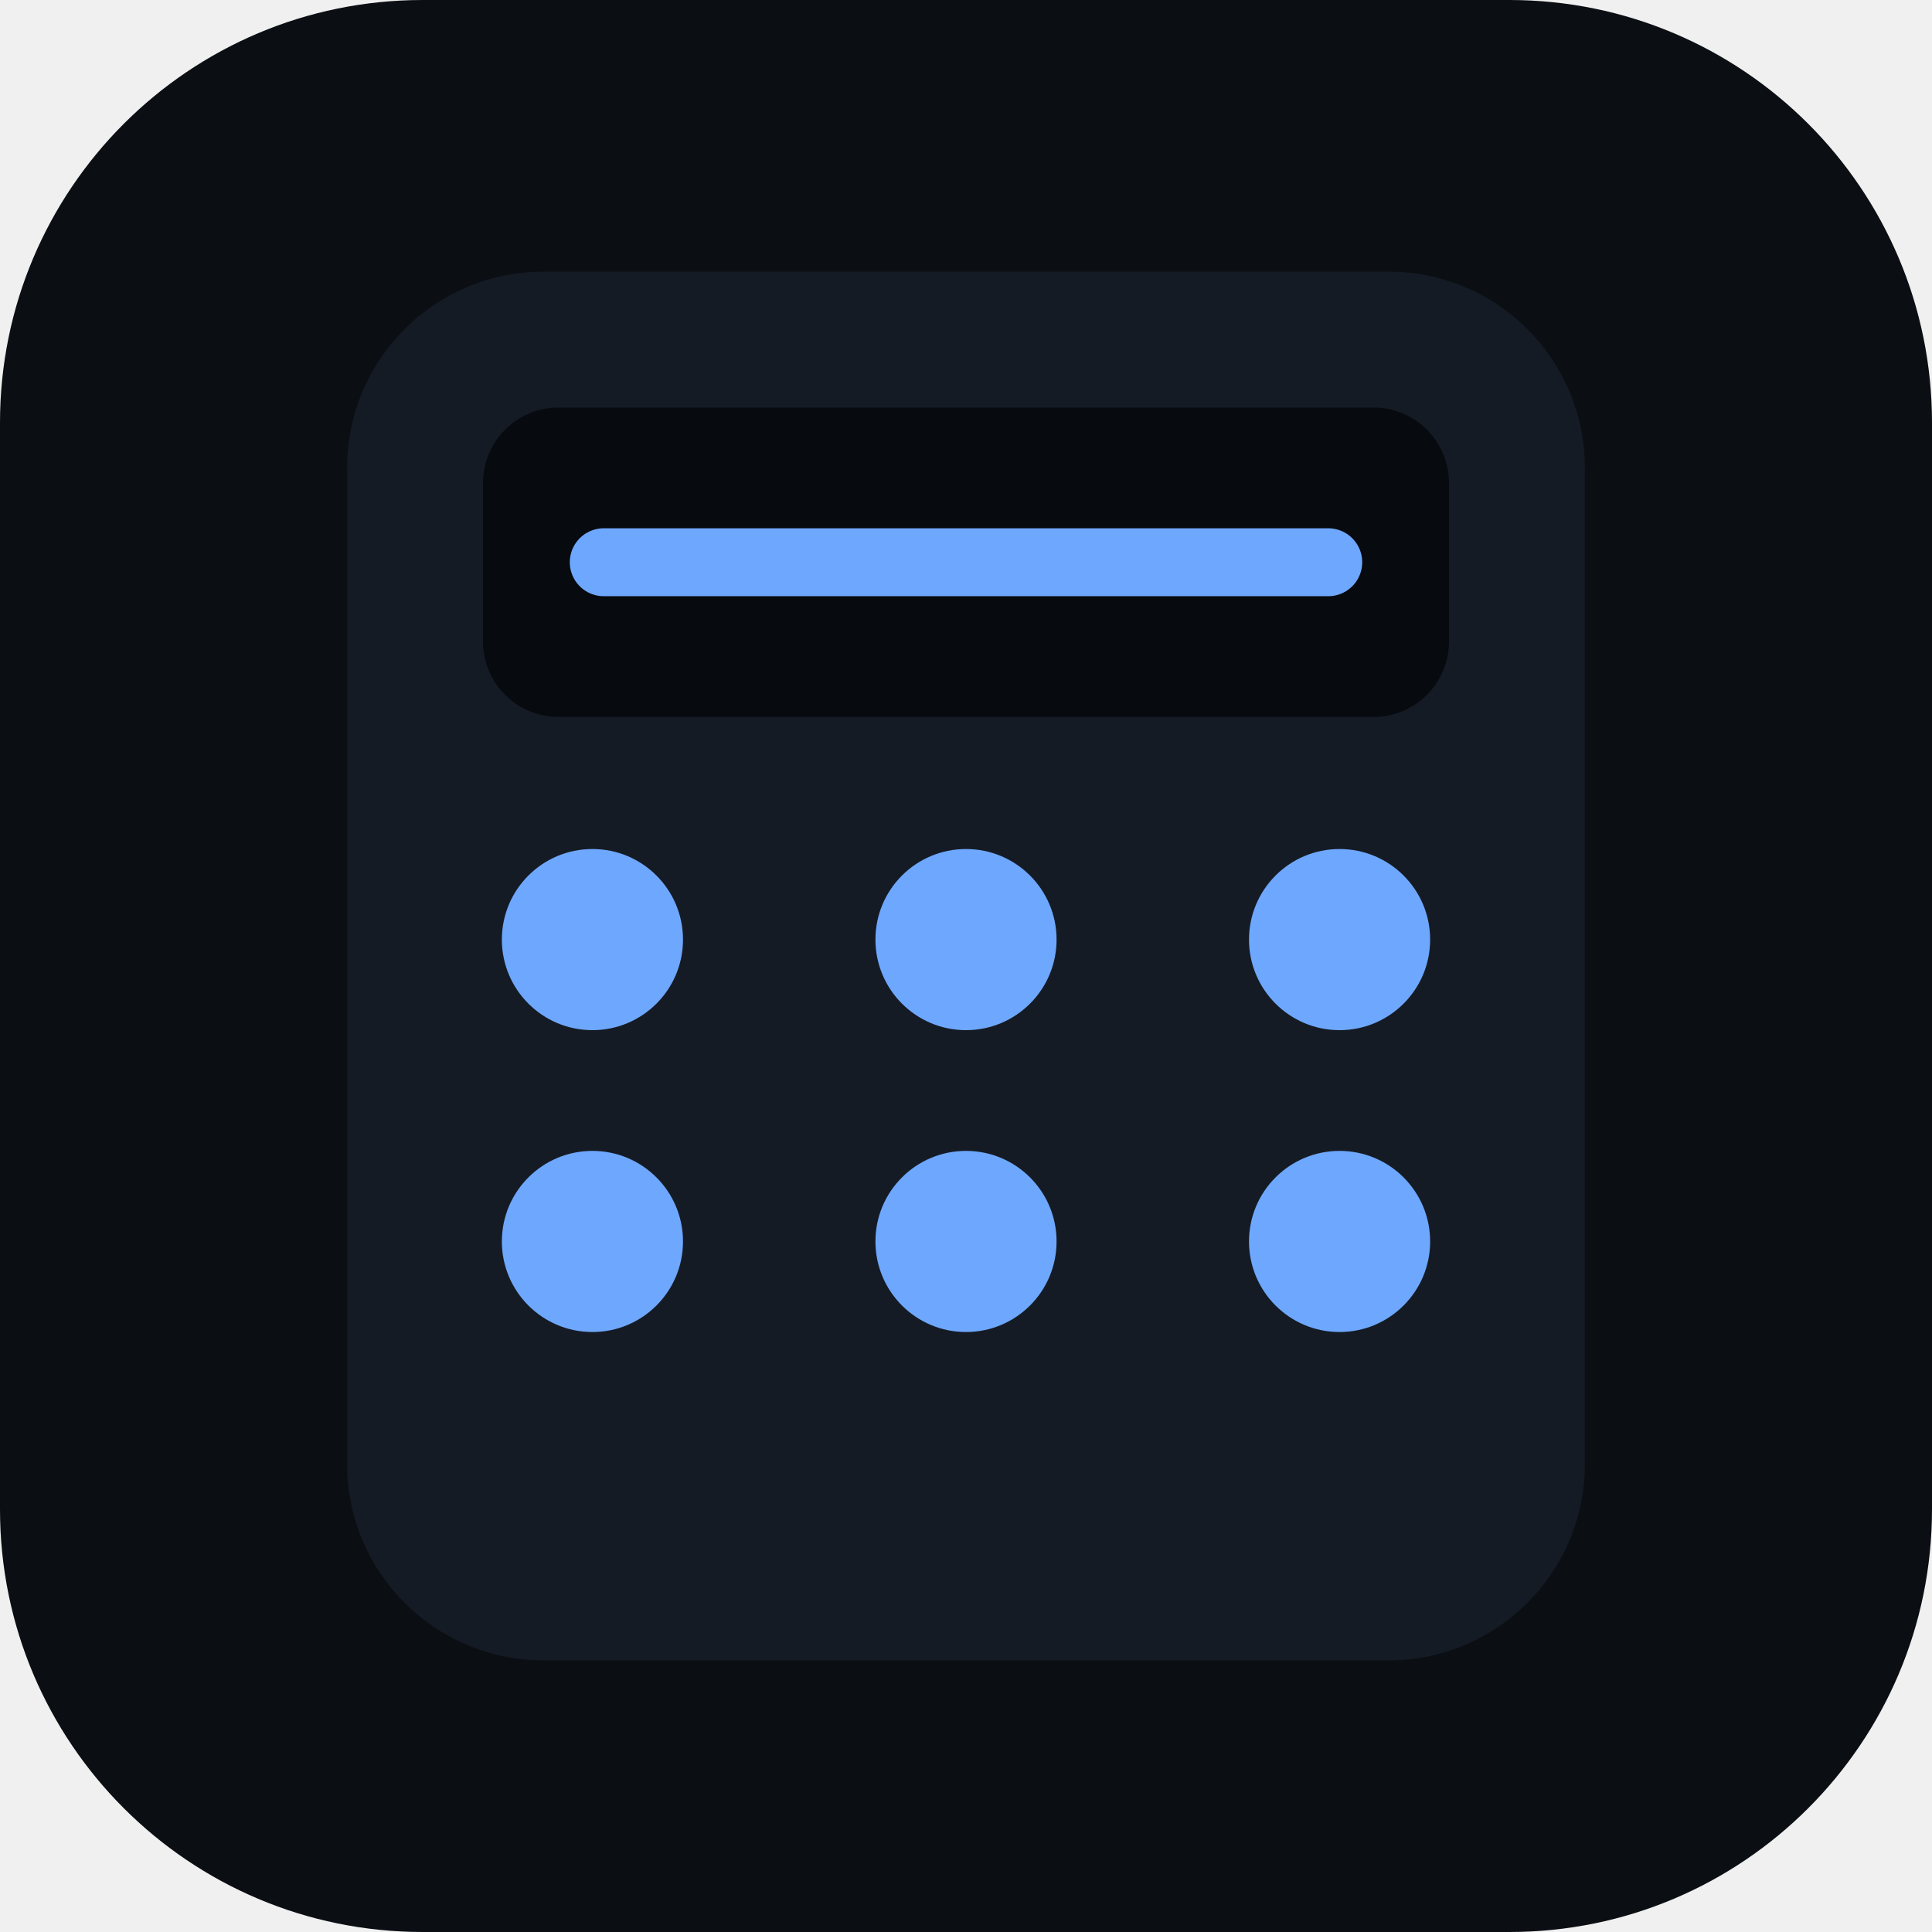
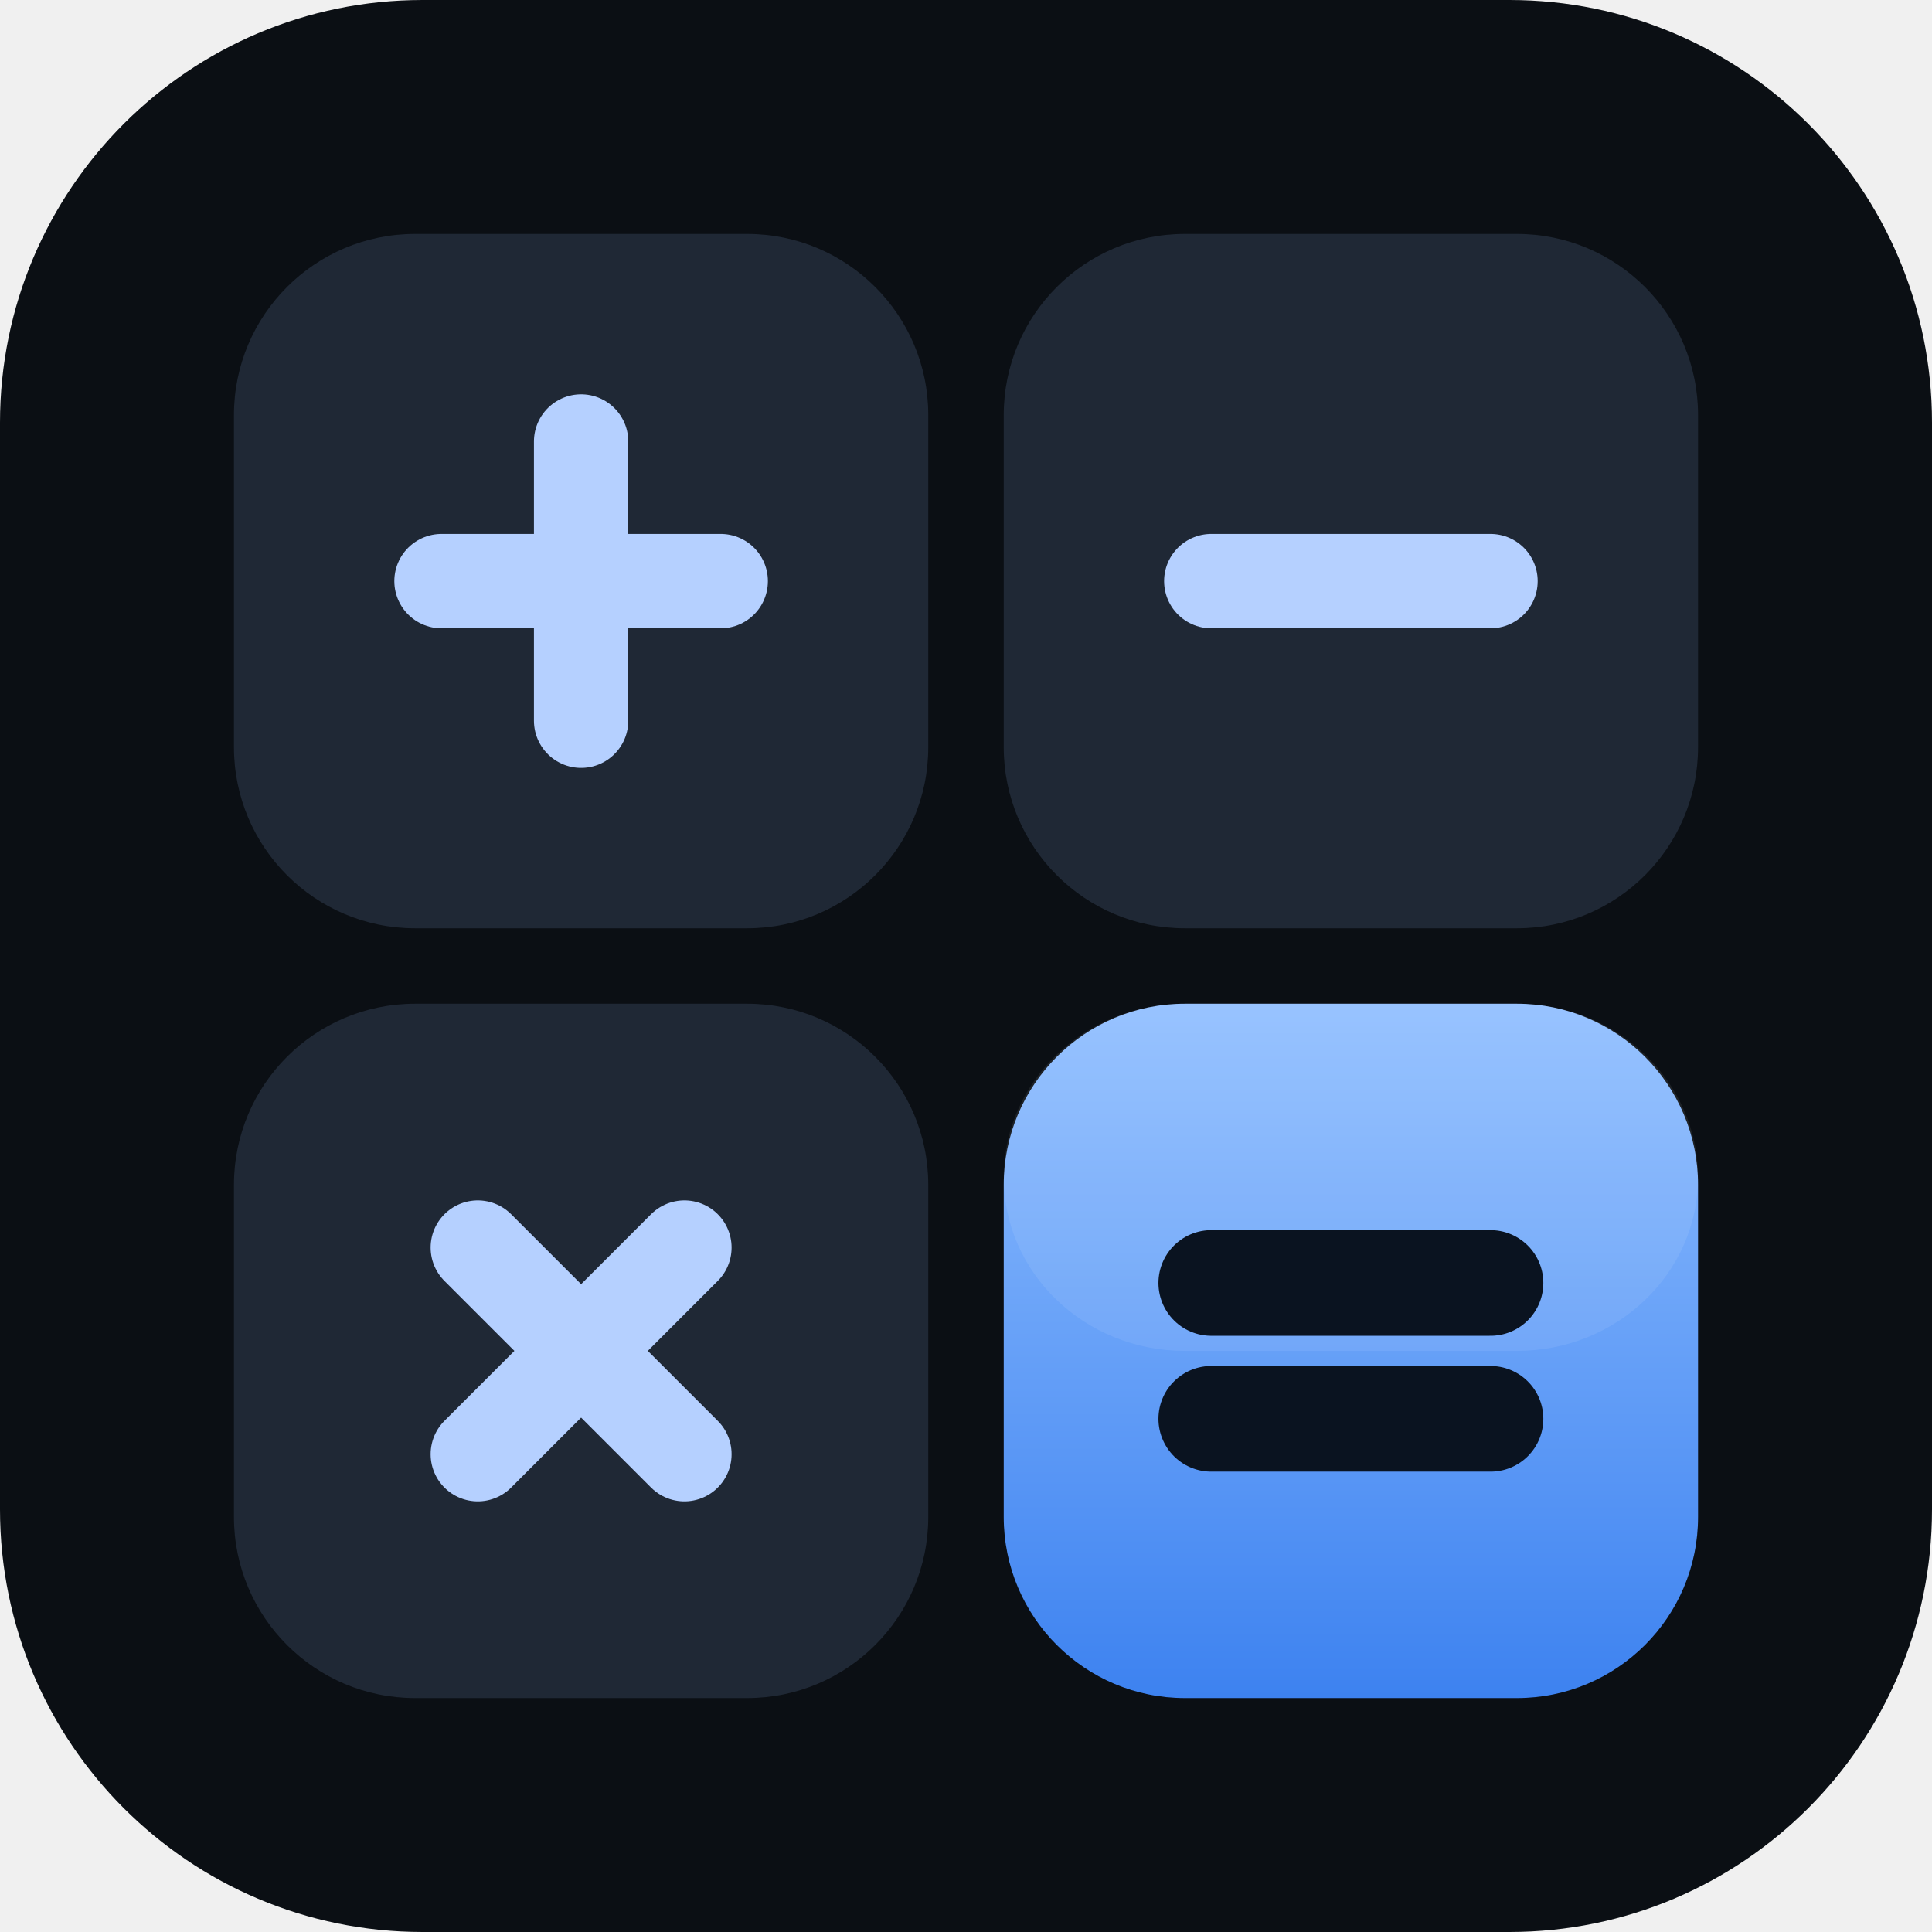
<svg xmlns="http://www.w3.org/2000/svg" viewBox="0 0 512 512">
  <rect width="512" height="512" rx="112" fill="#0b0f14" />
-   <rect x="92" y="72" width="328" height="368" rx="52" fill="#151b25" />
-   <rect x="128" y="108" width="256" height="82" rx="20" fill="#070a0f" />
-   <path d="M160 149h192" stroke="#6ea8fe" stroke-width="18" stroke-linecap="round" />
-   <circle cx="157" cy="249" r="24" fill="#6ea8fe" />
-   <circle cx="256" cy="249" r="24" fill="#6ea8fe" />
-   <circle cx="355" cy="249" r="24" fill="#6ea8fe" />
-   <circle cx="157" cy="329" r="24" fill="#6ea8fe" />
-   <circle cx="256" cy="329" r="24" fill="#6ea8fe" />
-   <circle cx="355" cy="329" r="24" fill="#6ea8fe" />
+   <defs>
+     <linearGradient id="ucLit" x1="0" y1="0" x2="0" y2="1">
+       <stop offset="0" stop-color="#8fbeff" />
+       <stop offset="1" stop-color="#3d82f0" />
+     </linearGradient>
+   </defs>
+   <rect x="62" y="62" width="184" height="184" rx="48" fill="#1f2835" />
+   <rect x="266" y="62" width="184" height="184" rx="48" fill="#1f2835" />
+   <rect x="62" y="266" width="184" height="184" rx="48" fill="#1f2835" />
+   <rect x="266" y="266" width="184" height="184" rx="48" fill="url(#ucLit)" />
+   <rect x="266" y="266" width="184" height="92" rx="48" fill="#fff" opacity=".08" />
+   <path d="M117 154L191 154" stroke="#b5d0ff" stroke-width="25" stroke-linecap="round" />
+   <path d="M154 117L154 191" stroke="#b5d0ff" stroke-width="25" stroke-linecap="round" />
+   <path d="M321 154L395 154" stroke="#b5d0ff" stroke-width="25" stroke-linecap="round" />
+   <path d="M126.62 330.62L181.38 385.38" stroke="#b5d0ff" stroke-width="25" stroke-linecap="round" />
+   <path d="M126.62 385.38L181.38 330.62" stroke="#b5d0ff" stroke-width="25" stroke-linecap="round" />
+   <path d="M321 340L395 340" stroke="#0a1320" stroke-width="28" stroke-linecap="round" />
+   <path d="M321 376L395 376" stroke="#0a1320" stroke-width="28" stroke-linecap="round" />
</svg>
